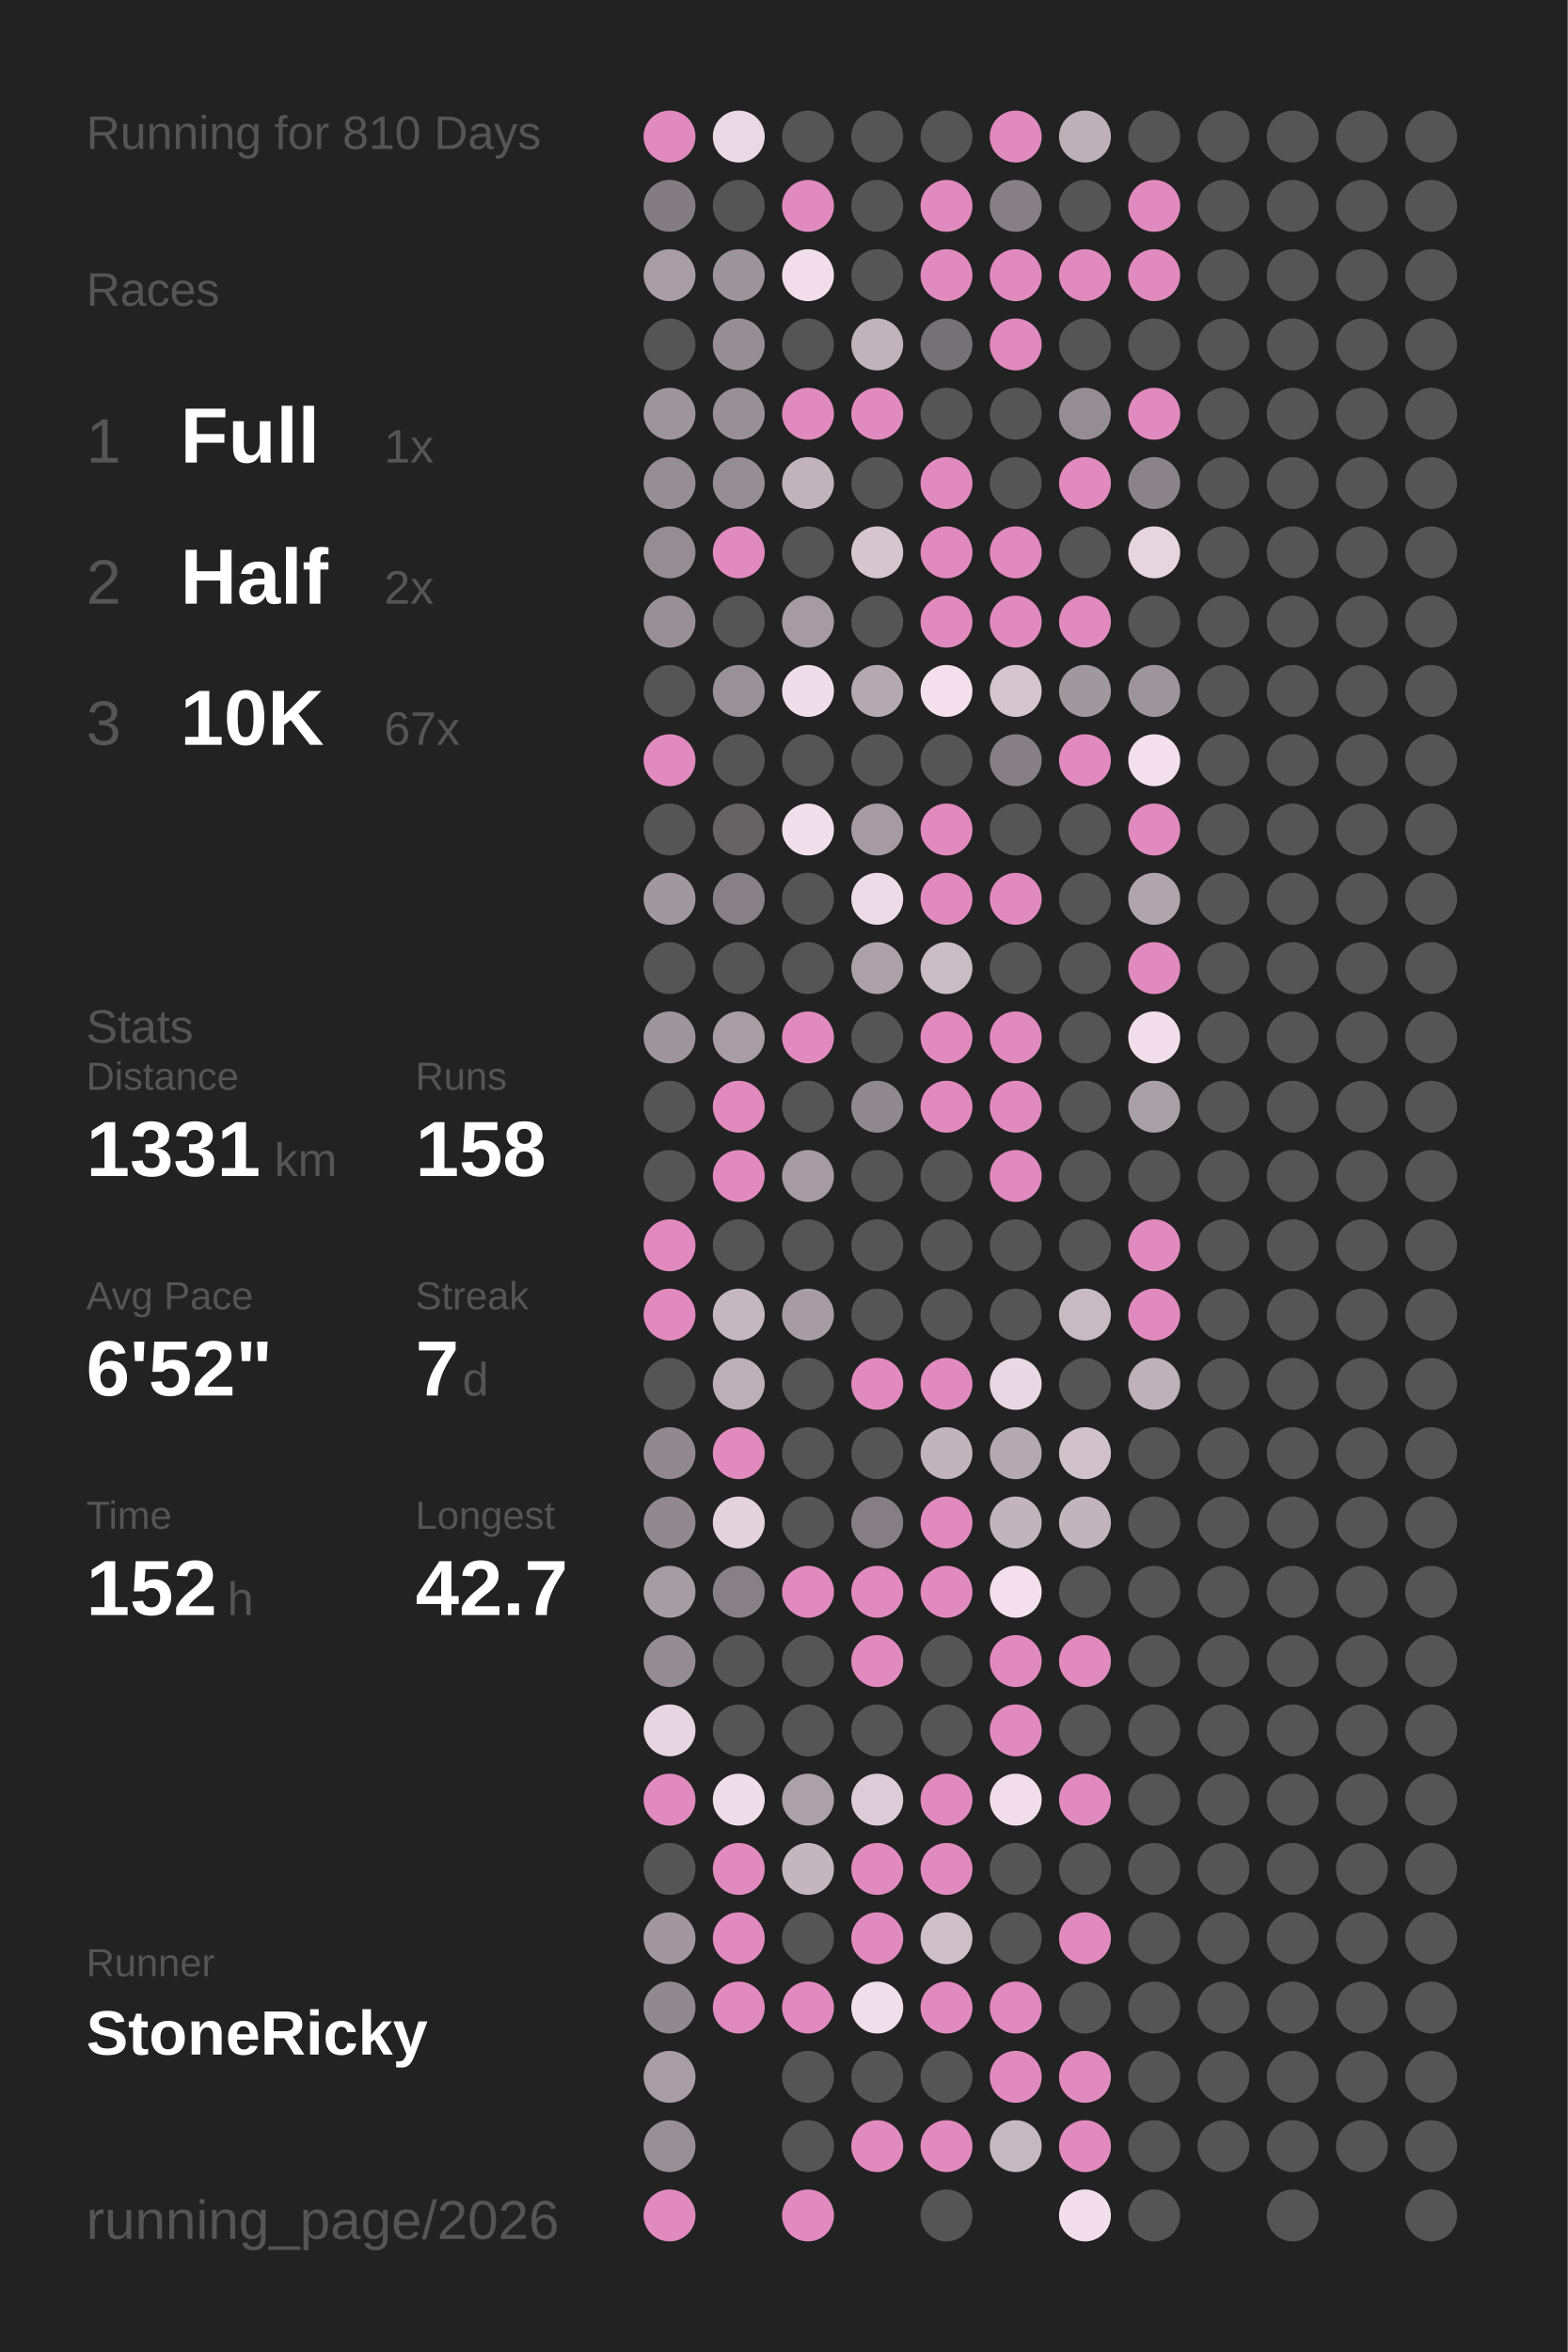
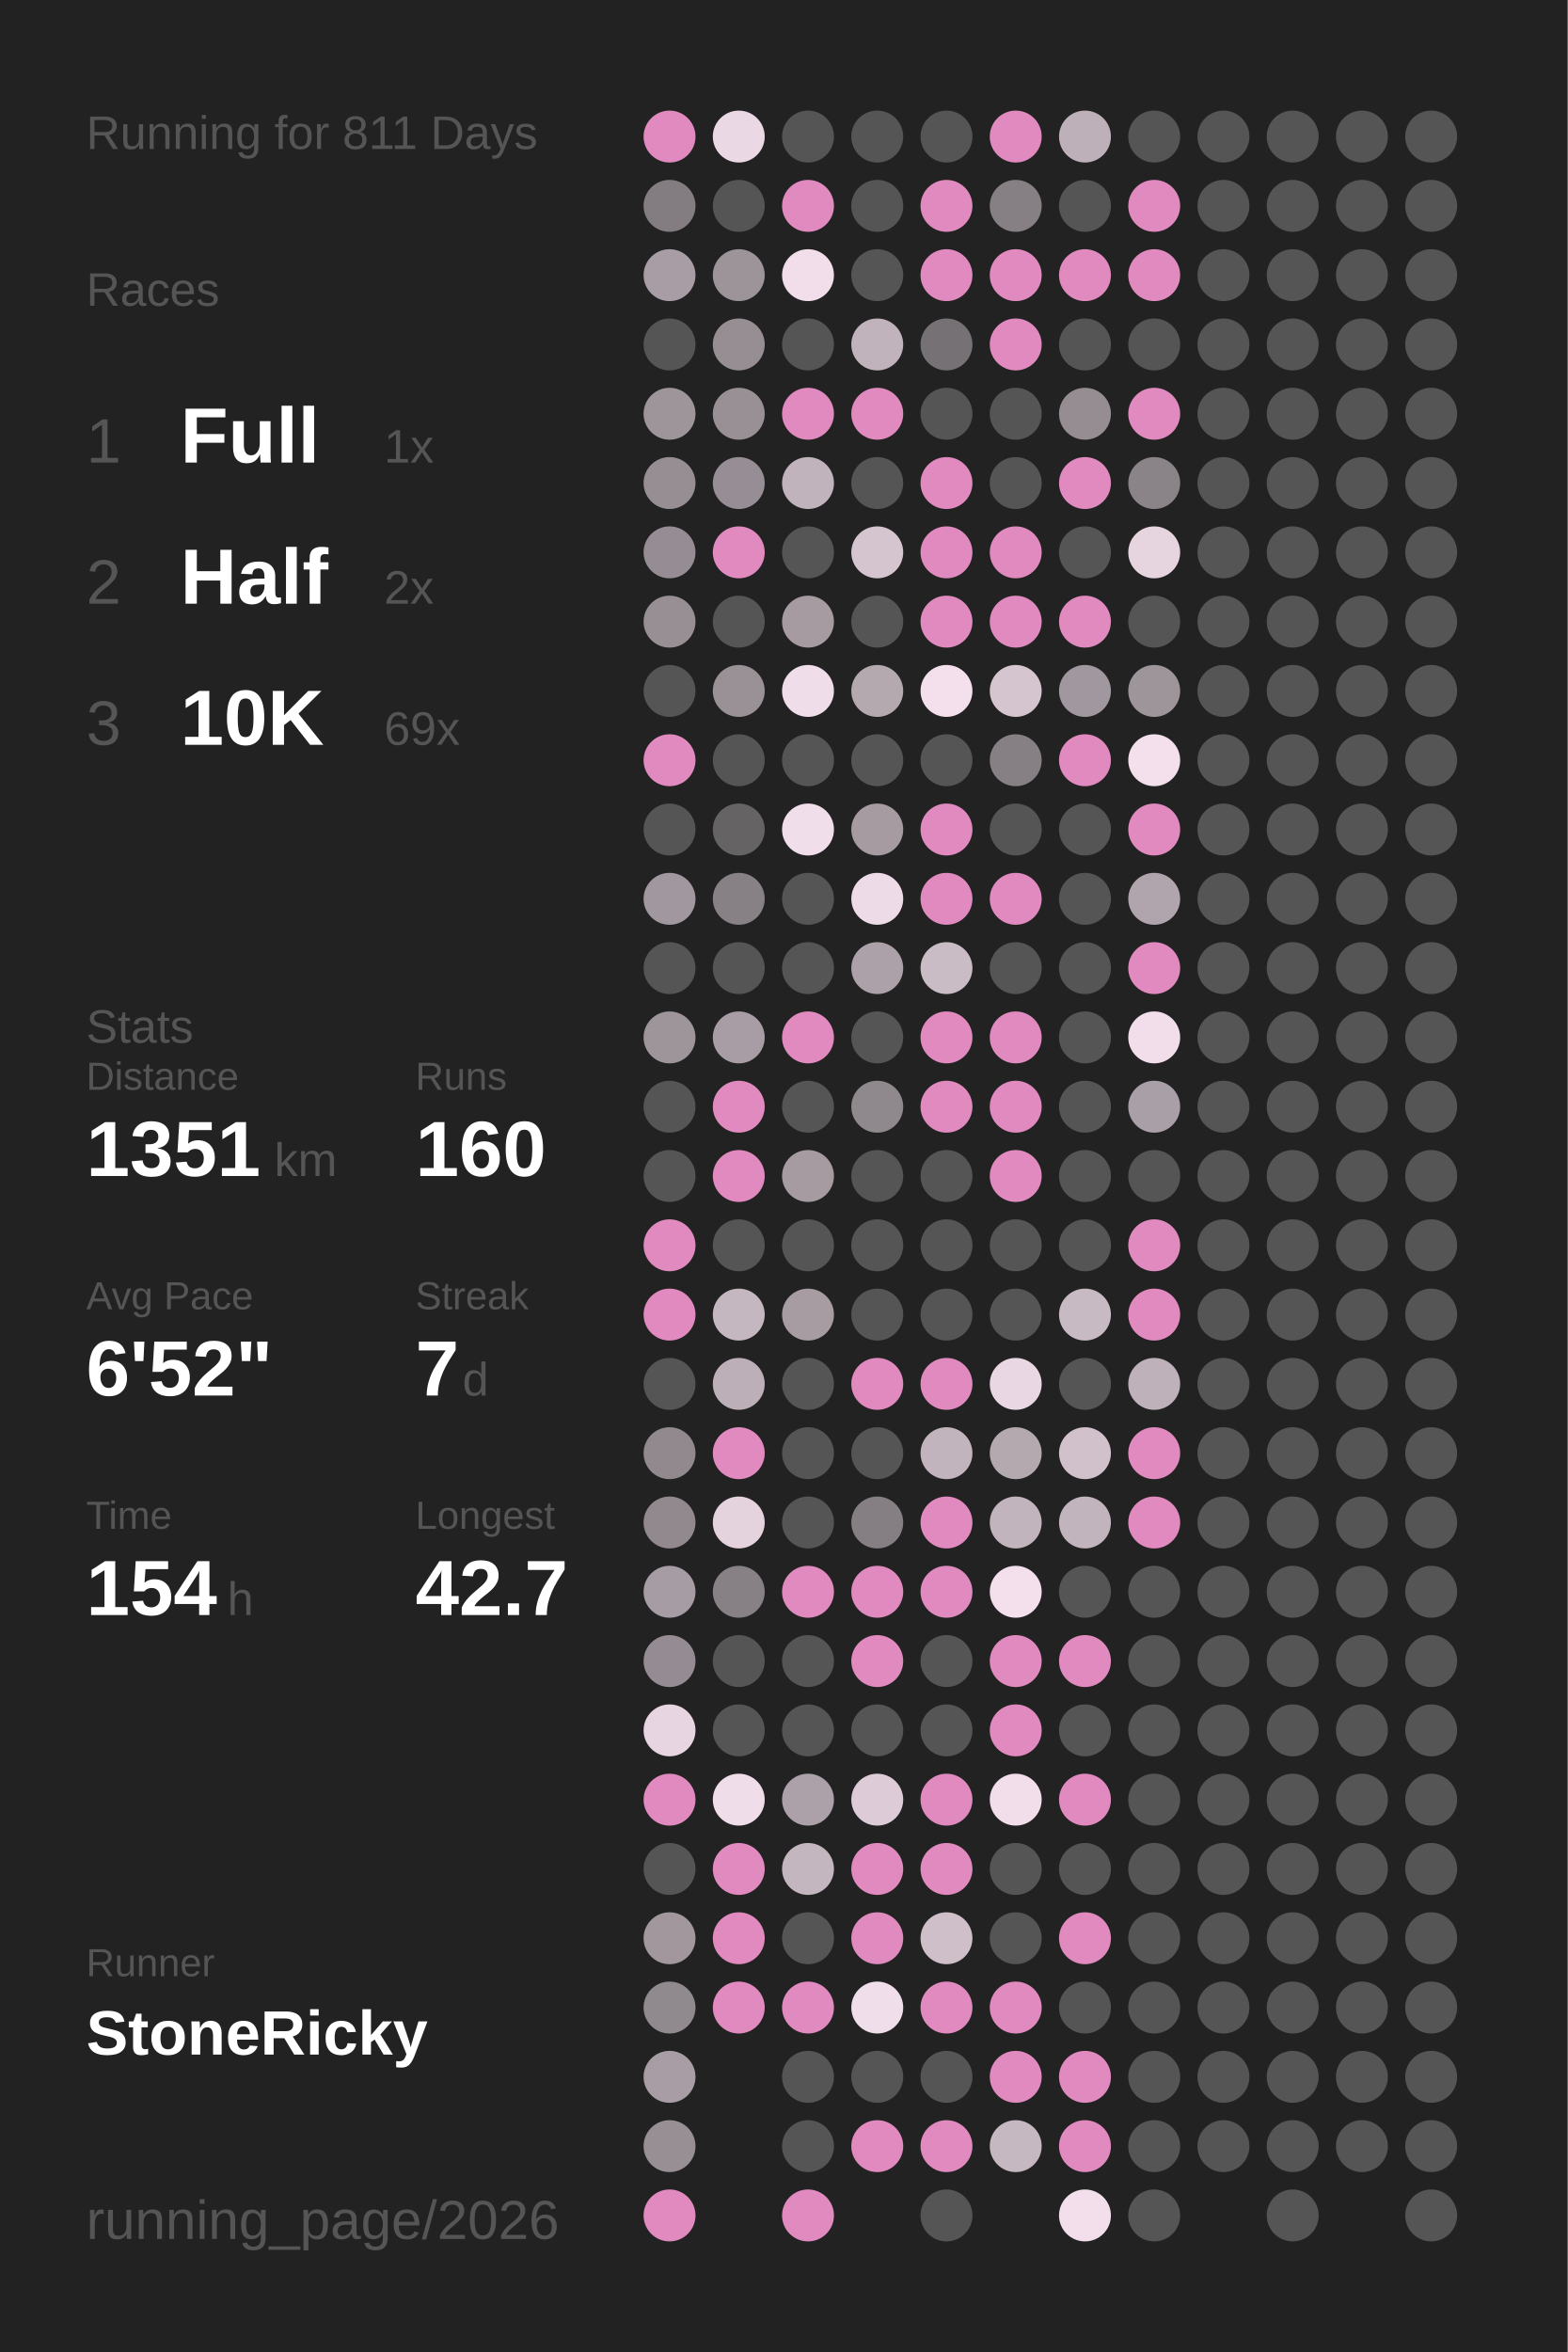
<svg xmlns="http://www.w3.org/2000/svg" baseProfile="full" height="300mm" version="1.1" viewBox="0,0,200,300" width="200mm">
  <defs />
  <rect fill="#222222" height="300" width="200" x="0" y="0" />
-   <text fill="#555555" style="font-size:6px; font-family:Arial;" x="11" y="19">Running for 810 Days</text>
+   <text fill="#555555" style="font-size:6px; font-family:Arial;" x="11" y="19">Running for 811 Days</text>
  <text fill="#555555" style="font-size:6px; font-family:Arial;" x="11" y="39">Races</text>
  <text fill="#555555" style="font-size:8px; font-family:Arial;" x="11" y="59">1</text>
  <text fill="#FFFFFF" style="font-size:10px; font-family:Arial; font-weight:bold;" x="23" y="59">Full</text>
  <text fill="#555555" style="font-size:6px; font-family:Arial;" x="49" y="59">1x</text>
  <text fill="#555555" style="font-size:8px; font-family:Arial;" x="11" y="77">2</text>
  <text fill="#FFFFFF" style="font-size:10px; font-family:Arial; font-weight:bold;" x="23" y="77">Half</text>
  <text fill="#555555" style="font-size:6px; font-family:Arial;" x="49" y="77">2x</text>
  <text fill="#555555" style="font-size:8px; font-family:Arial;" x="11" y="95">3</text>
  <text fill="#FFFFFF" style="font-size:10px; font-family:Arial; font-weight:bold;" x="23" y="95">10K</text>
-   <text fill="#555555" style="font-size:6px; font-family:Arial;" x="49" y="95">67x</text>
+   <text fill="#555555" style="font-size:6px; font-family:Arial;" x="49" y="95">69x</text>
  <text fill="#555555" style="font-size:6px; font-family:Arial;" x="11" y="133">Stats</text>
  <text fill="#555555" style="font-size:5px; font-family:Arial;" x="11" y="139">Distance</text>
-   <text fill="#FFFFFF" style="font-size:10px; font-family:Arial; font-weight:bold;" x="11" y="150">1331</text>
+   <text fill="#FFFFFF" style="font-size:10px; font-family:Arial; font-weight:bold;" x="11" y="150">1351</text>
  <text fill="#555555" style="font-size:6px; font-family:Arial;" x="35" y="150">km</text>
  <text fill="#555555" style="font-size:5px; font-family:Arial;" x="53" y="139">Runs</text>
-   <text fill="#FFFFFF" style="font-size:10px; font-family:Arial; font-weight:bold;" x="53" y="150">158</text>
+   <text fill="#FFFFFF" style="font-size:10px; font-family:Arial; font-weight:bold;" x="53" y="150">160</text>
  <text fill="#555555" style="font-size:5px; font-family:Arial;" x="11" y="167">Avg Pace</text>
  <text fill="#FFFFFF" style="font-size:10px; font-family:Arial; font-weight:bold;" x="11" y="178">6'52"</text>
  <text fill="#555555" style="font-size:5px; font-family:Arial;" x="53" y="167">Streak</text>
  <text fill="#FFFFFF" style="font-size:10px; font-family:Arial; font-weight:bold;" x="53" y="178">7</text>
  <text fill="#555555" style="font-size:6px; font-family:Arial;" x="59" y="178">d</text>
  <text fill="#555555" style="font-size:5px; font-family:Arial;" x="11" y="195">Time</text>
-   <text fill="#FFFFFF" style="font-size:10px; font-family:Arial; font-weight:bold;" x="11" y="206">152</text>
+   <text fill="#FFFFFF" style="font-size:10px; font-family:Arial; font-weight:bold;" x="11" y="206">154</text>
  <text fill="#555555" style="font-size:6px; font-family:Arial;" x="29" y="206">h</text>
  <text fill="#555555" style="font-size:5px; font-family:Arial;" x="53" y="195">Longest</text>
  <text fill="#FFFFFF" style="font-size:10px; font-family:Arial; font-weight:bold;" x="53" y="206">42.7</text>
  <text fill="#555555" style="font-size:5px; font-family:Arial;" x="11" y="252.065">Runner</text>
  <text fill="#FFFFFF" style="font-size:8px; font-family:Arial; font-weight:bold;" x="11" y="262.065">StoneRicky</text>
  <text fill="#555555" style="font-size:7px; font-family:Arial;" x="11" y="285.581">running_page/2026</text>
  <circle cx="85.417" cy="17.419" fill="#E18ABF" r="3.312" />
  <circle cx="85.417" cy="26.258" fill="#837d81" r="3.312" />
  <circle cx="85.417" cy="35.097" fill="#a89da4" r="3.312" />
  <circle cx="85.417" cy="43.935" fill="#555555" r="3.312" />
  <circle cx="85.417" cy="52.774" fill="#9e959b" r="3.312" />
  <circle cx="85.417" cy="61.613" fill="#968e93" r="3.312" />
  <circle cx="85.417" cy="70.452" fill="#958d93" r="3.312" />
  <circle cx="85.417" cy="79.29" fill="#978f94" r="3.312" />
  <circle cx="85.417" cy="88.129" fill="#555555" r="3.312" />
  <circle cx="85.417" cy="96.968" fill="#E18ABF" r="3.312" />
  <circle cx="85.417" cy="105.806" fill="#555555" r="3.312" />
  <circle cx="85.417" cy="114.645" fill="#a1979e" r="3.312" />
  <circle cx="85.417" cy="123.484" fill="#555555" r="3.312" />
  <circle cx="85.417" cy="132.323" fill="#9e959b" r="3.312" />
  <circle cx="85.417" cy="141.161" fill="#555555" r="3.312" />
  <circle cx="85.417" cy="150" fill="#555555" r="3.312" />
  <circle cx="85.417" cy="158.839" fill="#E18ABF" r="3.312" />
  <circle cx="85.417" cy="167.677" fill="#E18ABF" r="3.312" />
  <circle cx="85.417" cy="176.516" fill="#555555" r="3.312" />
  <circle cx="85.417" cy="185.355" fill="#91898e" r="3.312" />
  <circle cx="85.417" cy="194.194" fill="#91898e" r="3.312" />
  <circle cx="85.417" cy="203.032" fill="#a69ca3" r="3.312" />
  <circle cx="85.417" cy="211.871" fill="#948c92" r="3.312" />
  <circle cx="85.417" cy="220.71" fill="#e7d5e1" r="3.312" />
  <circle cx="85.417" cy="229.548" fill="#E18ABF" r="3.312" />
  <circle cx="85.417" cy="238.387" fill="#555555" r="3.312" />
  <circle cx="85.417" cy="247.226" fill="#a1979d" r="3.312" />
  <circle cx="85.417" cy="256.065" fill="#90898e" r="3.312" />
  <circle cx="85.417" cy="264.903" fill="#a89da4" r="3.312" />
  <circle cx="85.417" cy="273.742" fill="#988f95" r="3.312" />
  <circle cx="85.417" cy="282.581" fill="#E18ABF" r="3.312" />
  <circle cx="94.25" cy="17.419" fill="#ebd8e5" r="3.312" />
  <circle cx="94.25" cy="26.258" fill="#555555" r="3.312" />
  <circle cx="94.25" cy="35.097" fill="#9d949a" r="3.312" />
  <circle cx="94.25" cy="43.935" fill="#978e94" r="3.312" />
  <circle cx="94.25" cy="52.774" fill="#999096" r="3.312" />
  <circle cx="94.25" cy="61.613" fill="#968e94" r="3.312" />
  <circle cx="94.25" cy="70.452" fill="#E18ABF" r="3.312" />
  <circle cx="94.25" cy="79.29" fill="#555555" r="3.312" />
  <circle cx="94.25" cy="88.129" fill="#9a9197" r="3.312" />
  <circle cx="94.25" cy="96.968" fill="#555555" r="3.312" />
  <circle cx="94.25" cy="105.806" fill="#656364" r="3.312" />
  <circle cx="94.25" cy="114.645" fill="#878085" r="3.312" />
  <circle cx="94.25" cy="123.484" fill="#555555" r="3.312" />
  <circle cx="94.25" cy="132.323" fill="#a89da4" r="3.312" />
  <circle cx="94.25" cy="141.161" fill="#E18ABF" r="3.312" />
  <circle cx="94.25" cy="150" fill="#E18ABF" r="3.312" />
  <circle cx="94.25" cy="158.839" fill="#555555" r="3.312" />
  <circle cx="94.25" cy="167.677" fill="#c5b7c0" r="3.312" />
  <circle cx="94.25" cy="176.516" fill="#bcafb8" r="3.312" />
  <circle cx="94.25" cy="185.355" fill="#E18ABF" r="3.312" />
  <circle cx="94.25" cy="194.194" fill="#e4d2dd" r="3.312" />
  <circle cx="94.25" cy="203.032" fill="#878085" r="3.312" />
  <circle cx="94.25" cy="211.871" fill="#555555" r="3.312" />
  <circle cx="94.25" cy="220.71" fill="#555555" r="3.312" />
  <circle cx="94.25" cy="229.548" fill="#f0ddea" r="3.312" />
  <circle cx="94.25" cy="238.387" fill="#E18ABF" r="3.312" />
  <circle cx="94.25" cy="247.226" fill="#E18ABF" r="3.312" />
  <circle cx="94.25" cy="256.065" fill="#E18ABF" r="3.312" />
  <circle cx="103.083" cy="17.419" fill="#555555" r="3.312" />
  <circle cx="103.083" cy="26.258" fill="#E18ABF" r="3.312" />
  <circle cx="103.083" cy="35.097" fill="#f1deea" r="3.312" />
  <circle cx="103.083" cy="43.935" fill="#555555" r="3.312" />
  <circle cx="103.083" cy="52.774" fill="#E18ABF" r="3.312" />
  <circle cx="103.083" cy="61.613" fill="#c1b3bc" r="3.312" />
  <circle cx="103.083" cy="70.452" fill="#555555" r="3.312" />
  <circle cx="103.083" cy="79.29" fill="#a59ba1" r="3.312" />
  <circle cx="103.083" cy="88.129" fill="#f0ddea" r="3.312" />
  <circle cx="103.083" cy="96.968" fill="#555555" r="3.312" />
  <circle cx="103.083" cy="105.806" fill="#f1deeb" r="3.312" />
  <circle cx="103.083" cy="114.645" fill="#555555" r="3.312" />
  <circle cx="103.083" cy="123.484" fill="#555555" r="3.312" />
  <circle cx="103.083" cy="132.323" fill="#E18ABF" r="3.312" />
  <circle cx="103.083" cy="141.161" fill="#555555" r="3.312" />
  <circle cx="103.083" cy="150" fill="#a59ba1" r="3.312" />
  <circle cx="103.083" cy="158.839" fill="#555555" r="3.312" />
  <circle cx="103.083" cy="167.677" fill="#a69ca2" r="3.312" />
  <circle cx="103.083" cy="176.516" fill="#555555" r="3.312" />
  <circle cx="103.083" cy="185.355" fill="#555555" r="3.312" />
  <circle cx="103.083" cy="194.194" fill="#555555" r="3.312" />
  <circle cx="103.083" cy="203.032" fill="#E18ABF" r="3.312" />
  <circle cx="103.083" cy="211.871" fill="#555555" r="3.312" />
  <circle cx="103.083" cy="220.71" fill="#555555" r="3.312" />
  <circle cx="103.083" cy="229.548" fill="#aca1a8" r="3.312" />
  <circle cx="103.083" cy="238.387" fill="#c4b6bf" r="3.312" />
  <circle cx="103.083" cy="247.226" fill="#555555" r="3.312" />
  <circle cx="103.083" cy="256.065" fill="#E18ABF" r="3.312" />
  <circle cx="103.083" cy="264.903" fill="#555555" r="3.312" />
  <circle cx="103.083" cy="273.742" fill="#555555" r="3.312" />
  <circle cx="103.083" cy="282.581" fill="#E18ABF" r="3.312" />
  <circle cx="111.917" cy="17.419" fill="#555555" r="3.312" />
  <circle cx="111.917" cy="26.258" fill="#555555" r="3.312" />
  <circle cx="111.917" cy="35.097" fill="#555555" r="3.312" />
  <circle cx="111.917" cy="43.935" fill="#c1b3bc" r="3.312" />
  <circle cx="111.917" cy="52.774" fill="#E18ABF" r="3.312" />
  <circle cx="111.917" cy="61.613" fill="#555555" r="3.312" />
  <circle cx="111.917" cy="70.452" fill="#d5c5cf" r="3.312" />
  <circle cx="111.917" cy="79.29" fill="#555555" r="3.312" />
  <circle cx="111.917" cy="88.129" fill="#b5a9b0" r="3.312" />
  <circle cx="111.917" cy="96.968" fill="#555555" r="3.312" />
  <circle cx="111.917" cy="105.806" fill="#a59ba1" r="3.312" />
  <circle cx="111.917" cy="114.645" fill="#eedbe8" r="3.312" />
  <circle cx="111.917" cy="123.484" fill="#aca1a8" r="3.312" />
  <circle cx="111.917" cy="132.323" fill="#555555" r="3.312" />
  <circle cx="111.917" cy="141.161" fill="#8f888d" r="3.312" />
  <circle cx="111.917" cy="150" fill="#555555" r="3.312" />
  <circle cx="111.917" cy="158.839" fill="#555555" r="3.312" />
  <circle cx="111.917" cy="167.677" fill="#555555" r="3.312" />
  <circle cx="111.917" cy="176.516" fill="#E18ABF" r="3.312" />
  <circle cx="111.917" cy="185.355" fill="#555555" r="3.312" />
  <circle cx="111.917" cy="194.194" fill="#857f83" r="3.312" />
  <circle cx="111.917" cy="203.032" fill="#E18ABF" r="3.312" />
  <circle cx="111.917" cy="211.871" fill="#E18ABF" r="3.312" />
  <circle cx="111.917" cy="220.71" fill="#555555" r="3.312" />
  <circle cx="111.917" cy="229.548" fill="#ddccd7" r="3.312" />
  <circle cx="111.917" cy="238.387" fill="#E18ABF" r="3.312" />
  <circle cx="111.917" cy="247.226" fill="#E18ABF" r="3.312" />
  <circle cx="111.917" cy="256.065" fill="#f1deeb" r="3.312" />
  <circle cx="111.917" cy="264.903" fill="#555555" r="3.312" />
  <circle cx="111.917" cy="273.742" fill="#E18ABF" r="3.312" />
  <circle cx="120.75" cy="17.419" fill="#555555" r="3.312" />
  <circle cx="120.75" cy="26.258" fill="#E18ABF" r="3.312" />
  <circle cx="120.75" cy="35.097" fill="#E18ABF" r="3.312" />
  <circle cx="120.75" cy="43.935" fill="#767174" r="3.312" />
  <circle cx="120.75" cy="52.774" fill="#555555" r="3.312" />
  <circle cx="120.75" cy="61.613" fill="#E18ABF" r="3.312" />
  <circle cx="120.75" cy="70.452" fill="#E18ABF" r="3.312" />
  <circle cx="120.75" cy="79.29" fill="#E18ABF" r="3.312" />
  <circle cx="120.75" cy="88.129" fill="#f4e0ed" r="3.312" />
  <circle cx="120.75" cy="96.968" fill="#555555" r="3.312" />
  <circle cx="120.75" cy="105.806" fill="#E18ABF" r="3.312" />
  <circle cx="120.75" cy="114.645" fill="#E18ABF" r="3.312" />
  <circle cx="120.75" cy="123.484" fill="#cabcc5" r="3.312" />
  <circle cx="120.75" cy="132.323" fill="#E18ABF" r="3.312" />
  <circle cx="120.75" cy="141.161" fill="#E18ABF" r="3.312" />
  <circle cx="120.75" cy="150" fill="#555555" r="3.312" />
  <circle cx="120.75" cy="158.839" fill="#555555" r="3.312" />
  <circle cx="120.75" cy="167.677" fill="#555555" r="3.312" />
  <circle cx="120.75" cy="176.516" fill="#E18ABF" r="3.312" />
  <circle cx="120.75" cy="185.355" fill="#c2b4bd" r="3.312" />
  <circle cx="120.75" cy="194.194" fill="#E18ABF" r="3.312" />
  <circle cx="120.75" cy="203.032" fill="#E18ABF" r="3.312" />
  <circle cx="120.75" cy="211.871" fill="#555555" r="3.312" />
  <circle cx="120.75" cy="220.71" fill="#555555" r="3.312" />
  <circle cx="120.75" cy="229.548" fill="#E18ABF" r="3.312" />
  <circle cx="120.75" cy="238.387" fill="#E18ABF" r="3.312" />
  <circle cx="120.75" cy="247.226" fill="#cfbfc9" r="3.312" />
  <circle cx="120.75" cy="256.065" fill="#E18ABF" r="3.312" />
  <circle cx="120.75" cy="264.903" fill="#555555" r="3.312" />
  <circle cx="120.75" cy="273.742" fill="#E18ABF" r="3.312" />
  <circle cx="120.75" cy="282.581" fill="#555555" r="3.312" />
  <circle cx="129.583" cy="17.419" fill="#E18ABF" r="3.312" />
  <circle cx="129.583" cy="26.258" fill="#868084" r="3.312" />
  <circle cx="129.583" cy="35.097" fill="#E18ABF" r="3.312" />
  <circle cx="129.583" cy="43.935" fill="#E18ABF" r="3.312" />
  <circle cx="129.583" cy="52.774" fill="#555555" r="3.312" />
  <circle cx="129.583" cy="61.613" fill="#555555" r="3.312" />
  <circle cx="129.583" cy="70.452" fill="#E18ABF" r="3.312" />
  <circle cx="129.583" cy="79.29" fill="#E18ABF" r="3.312" />
  <circle cx="129.583" cy="88.129" fill="#d5c5cf" r="3.312" />
  <circle cx="129.583" cy="96.968" fill="#868084" r="3.312" />
  <circle cx="129.583" cy="105.806" fill="#555555" r="3.312" />
  <circle cx="129.583" cy="114.645" fill="#E18ABF" r="3.312" />
  <circle cx="129.583" cy="123.484" fill="#555555" r="3.312" />
  <circle cx="129.583" cy="132.323" fill="#E18ABF" r="3.312" />
  <circle cx="129.583" cy="141.161" fill="#E18ABF" r="3.312" />
  <circle cx="129.583" cy="150" fill="#E18ABF" r="3.312" />
  <circle cx="129.583" cy="158.839" fill="#555555" r="3.312" />
  <circle cx="129.583" cy="167.677" fill="#555555" r="3.312" />
  <circle cx="129.583" cy="176.516" fill="#e9d7e3" r="3.312" />
  <circle cx="129.583" cy="185.355" fill="#b5a9b0" r="3.312" />
  <circle cx="129.583" cy="194.194" fill="#c1b4bd" r="3.312" />
  <circle cx="129.583" cy="203.032" fill="#f4e0ed" r="3.312" />
  <circle cx="129.583" cy="211.871" fill="#E18ABF" r="3.312" />
  <circle cx="129.583" cy="220.71" fill="#E18ABF" r="3.312" />
  <circle cx="129.583" cy="229.548" fill="#f2deeb" r="3.312" />
  <circle cx="129.583" cy="238.387" fill="#555555" r="3.312" />
  <circle cx="129.583" cy="247.226" fill="#555555" r="3.312" />
  <circle cx="129.583" cy="256.065" fill="#E18ABF" r="3.312" />
  <circle cx="129.583" cy="264.903" fill="#E18ABF" r="3.312" />
  <circle cx="129.583" cy="273.742" fill="#c6b8c1" r="3.312" />
  <circle cx="138.417" cy="17.419" fill="#bdb0b9" r="3.312" />
  <circle cx="138.417" cy="26.258" fill="#555555" r="3.312" />
  <circle cx="138.417" cy="35.097" fill="#E18ABF" r="3.312" />
  <circle cx="138.417" cy="43.935" fill="#555555" r="3.312" />
  <circle cx="138.417" cy="52.774" fill="#958d92" r="3.312" />
  <circle cx="138.417" cy="61.613" fill="#E18ABF" r="3.312" />
  <circle cx="138.417" cy="70.452" fill="#555555" r="3.312" />
  <circle cx="138.417" cy="79.29" fill="#E18ABF" r="3.312" />
  <circle cx="138.417" cy="88.129" fill="#a1979e" r="3.312" />
  <circle cx="138.417" cy="96.968" fill="#E18ABF" r="3.312" />
  <circle cx="138.417" cy="105.806" fill="#555555" r="3.312" />
  <circle cx="138.417" cy="114.645" fill="#555555" r="3.312" />
  <circle cx="138.417" cy="123.484" fill="#555555" r="3.312" />
  <circle cx="138.417" cy="132.323" fill="#555555" r="3.312" />
  <circle cx="138.417" cy="141.161" fill="#555555" r="3.312" />
  <circle cx="138.417" cy="150" fill="#555555" r="3.312" />
  <circle cx="138.417" cy="158.839" fill="#555555" r="3.312" />
  <circle cx="138.417" cy="167.677" fill="#c8bac3" r="3.312" />
  <circle cx="138.417" cy="176.516" fill="#555555" r="3.312" />
  <circle cx="138.417" cy="185.355" fill="#d1c1cb" r="3.312" />
  <circle cx="138.417" cy="194.194" fill="#c2b4bd" r="3.312" />
  <circle cx="138.417" cy="203.032" fill="#555555" r="3.312" />
  <circle cx="138.417" cy="211.871" fill="#E18ABF" r="3.312" />
  <circle cx="138.417" cy="220.71" fill="#555555" r="3.312" />
  <circle cx="138.417" cy="229.548" fill="#E18ABF" r="3.312" />
  <circle cx="138.417" cy="238.387" fill="#555555" r="3.312" />
  <circle cx="138.417" cy="247.226" fill="#E18ABF" r="3.312" />
  <circle cx="138.417" cy="256.065" fill="#555555" r="3.312" />
  <circle cx="138.417" cy="264.903" fill="#E18ABF" r="3.312" />
  <circle cx="138.417" cy="273.742" fill="#E18ABF" r="3.312" />
  <circle cx="138.417" cy="282.581" fill="#f3dfec" r="3.312" />
  <circle cx="147.25" cy="17.419" fill="#555555" r="3.312" />
  <circle cx="147.25" cy="26.258" fill="#E18ABF" r="3.312" />
  <circle cx="147.25" cy="35.097" fill="#E18ABF" r="3.312" />
  <circle cx="147.25" cy="43.935" fill="#555555" r="3.312" />
  <circle cx="147.25" cy="52.774" fill="#E18ABF" r="3.312" />
  <circle cx="147.25" cy="61.613" fill="#8a8388" r="3.312" />
  <circle cx="147.25" cy="70.452" fill="#e6d4df" r="3.312" />
  <circle cx="147.25" cy="79.29" fill="#555555" r="3.312" />
  <circle cx="147.25" cy="88.129" fill="#9e959b" r="3.312" />
  <circle cx="147.25" cy="96.968" fill="#f4e0ed" r="3.312" />
  <circle cx="147.25" cy="105.806" fill="#E18ABF" r="3.312" />
  <circle cx="147.25" cy="114.645" fill="#b0a5ac" r="3.312" />
  <circle cx="147.25" cy="123.484" fill="#E18ABF" r="3.312" />
  <circle cx="147.25" cy="132.323" fill="#f2deeb" r="3.312" />
  <circle cx="147.25" cy="141.161" fill="#a99fa6" r="3.312" />
  <circle cx="147.25" cy="150" fill="#555555" r="3.312" />
  <circle cx="147.25" cy="158.839" fill="#E18ABF" r="3.312" />
  <circle cx="147.25" cy="167.677" fill="#E18ABF" r="3.312" />
  <circle cx="147.25" cy="176.516" fill="#beb1ba" r="3.312" />
-   <circle cx="147.25" cy="185.355" fill="#555555" r="3.312" />
-   <circle cx="147.25" cy="194.194" fill="#555555" r="3.312" />
+   <circle cx="147.25" cy="185.355" fill="#E18ABF" r="3.312" />
+   <circle cx="147.25" cy="194.194" fill="#E18ABF" r="3.312" />
  <circle cx="147.25" cy="203.032" fill="#555555" r="3.312" />
  <circle cx="147.25" cy="211.871" fill="#555555" r="3.312" />
  <circle cx="147.25" cy="220.71" fill="#555555" r="3.312" />
  <circle cx="147.25" cy="229.548" fill="#555555" r="3.312" />
  <circle cx="147.25" cy="238.387" fill="#555555" r="3.312" />
  <circle cx="147.25" cy="247.226" fill="#555555" r="3.312" />
  <circle cx="147.25" cy="256.065" fill="#555555" r="3.312" />
  <circle cx="147.25" cy="264.903" fill="#555555" r="3.312" />
  <circle cx="147.25" cy="273.742" fill="#555555" r="3.312" />
  <circle cx="147.25" cy="282.581" fill="#555555" r="3.312" />
  <circle cx="156.083" cy="17.419" fill="#555555" r="3.312" />
  <circle cx="156.083" cy="26.258" fill="#555555" r="3.312" />
  <circle cx="156.083" cy="35.097" fill="#555555" r="3.312" />
  <circle cx="156.083" cy="43.935" fill="#555555" r="3.312" />
  <circle cx="156.083" cy="52.774" fill="#555555" r="3.312" />
  <circle cx="156.083" cy="61.613" fill="#555555" r="3.312" />
  <circle cx="156.083" cy="70.452" fill="#555555" r="3.312" />
  <circle cx="156.083" cy="79.29" fill="#555555" r="3.312" />
  <circle cx="156.083" cy="88.129" fill="#555555" r="3.312" />
  <circle cx="156.083" cy="96.968" fill="#555555" r="3.312" />
  <circle cx="156.083" cy="105.806" fill="#555555" r="3.312" />
  <circle cx="156.083" cy="114.645" fill="#555555" r="3.312" />
  <circle cx="156.083" cy="123.484" fill="#555555" r="3.312" />
  <circle cx="156.083" cy="132.323" fill="#555555" r="3.312" />
  <circle cx="156.083" cy="141.161" fill="#555555" r="3.312" />
  <circle cx="156.083" cy="150" fill="#555555" r="3.312" />
  <circle cx="156.083" cy="158.839" fill="#555555" r="3.312" />
  <circle cx="156.083" cy="167.677" fill="#555555" r="3.312" />
  <circle cx="156.083" cy="176.516" fill="#555555" r="3.312" />
  <circle cx="156.083" cy="185.355" fill="#555555" r="3.312" />
  <circle cx="156.083" cy="194.194" fill="#555555" r="3.312" />
  <circle cx="156.083" cy="203.032" fill="#555555" r="3.312" />
  <circle cx="156.083" cy="211.871" fill="#555555" r="3.312" />
  <circle cx="156.083" cy="220.71" fill="#555555" r="3.312" />
  <circle cx="156.083" cy="229.548" fill="#555555" r="3.312" />
  <circle cx="156.083" cy="238.387" fill="#555555" r="3.312" />
  <circle cx="156.083" cy="247.226" fill="#555555" r="3.312" />
  <circle cx="156.083" cy="256.065" fill="#555555" r="3.312" />
  <circle cx="156.083" cy="264.903" fill="#555555" r="3.312" />
  <circle cx="156.083" cy="273.742" fill="#555555" r="3.312" />
  <circle cx="164.917" cy="17.419" fill="#555555" r="3.312" />
  <circle cx="164.917" cy="26.258" fill="#555555" r="3.312" />
  <circle cx="164.917" cy="35.097" fill="#555555" r="3.312" />
  <circle cx="164.917" cy="43.935" fill="#555555" r="3.312" />
  <circle cx="164.917" cy="52.774" fill="#555555" r="3.312" />
  <circle cx="164.917" cy="61.613" fill="#555555" r="3.312" />
  <circle cx="164.917" cy="70.452" fill="#555555" r="3.312" />
  <circle cx="164.917" cy="79.29" fill="#555555" r="3.312" />
  <circle cx="164.917" cy="88.129" fill="#555555" r="3.312" />
  <circle cx="164.917" cy="96.968" fill="#555555" r="3.312" />
  <circle cx="164.917" cy="105.806" fill="#555555" r="3.312" />
  <circle cx="164.917" cy="114.645" fill="#555555" r="3.312" />
  <circle cx="164.917" cy="123.484" fill="#555555" r="3.312" />
  <circle cx="164.917" cy="132.323" fill="#555555" r="3.312" />
  <circle cx="164.917" cy="141.161" fill="#555555" r="3.312" />
  <circle cx="164.917" cy="150" fill="#555555" r="3.312" />
  <circle cx="164.917" cy="158.839" fill="#555555" r="3.312" />
  <circle cx="164.917" cy="167.677" fill="#555555" r="3.312" />
  <circle cx="164.917" cy="176.516" fill="#555555" r="3.312" />
  <circle cx="164.917" cy="185.355" fill="#555555" r="3.312" />
  <circle cx="164.917" cy="194.194" fill="#555555" r="3.312" />
  <circle cx="164.917" cy="203.032" fill="#555555" r="3.312" />
  <circle cx="164.917" cy="211.871" fill="#555555" r="3.312" />
  <circle cx="164.917" cy="220.71" fill="#555555" r="3.312" />
  <circle cx="164.917" cy="229.548" fill="#555555" r="3.312" />
  <circle cx="164.917" cy="238.387" fill="#555555" r="3.312" />
  <circle cx="164.917" cy="247.226" fill="#555555" r="3.312" />
  <circle cx="164.917" cy="256.065" fill="#555555" r="3.312" />
  <circle cx="164.917" cy="264.903" fill="#555555" r="3.312" />
  <circle cx="164.917" cy="273.742" fill="#555555" r="3.312" />
  <circle cx="164.917" cy="282.581" fill="#555555" r="3.312" />
  <circle cx="173.75" cy="17.419" fill="#555555" r="3.312" />
  <circle cx="173.75" cy="26.258" fill="#555555" r="3.312" />
  <circle cx="173.75" cy="35.097" fill="#555555" r="3.312" />
  <circle cx="173.75" cy="43.935" fill="#555555" r="3.312" />
  <circle cx="173.75" cy="52.774" fill="#555555" r="3.312" />
  <circle cx="173.75" cy="61.613" fill="#555555" r="3.312" />
  <circle cx="173.75" cy="70.452" fill="#555555" r="3.312" />
  <circle cx="173.75" cy="79.29" fill="#555555" r="3.312" />
  <circle cx="173.75" cy="88.129" fill="#555555" r="3.312" />
  <circle cx="173.75" cy="96.968" fill="#555555" r="3.312" />
  <circle cx="173.75" cy="105.806" fill="#555555" r="3.312" />
  <circle cx="173.75" cy="114.645" fill="#555555" r="3.312" />
  <circle cx="173.75" cy="123.484" fill="#555555" r="3.312" />
  <circle cx="173.75" cy="132.323" fill="#555555" r="3.312" />
  <circle cx="173.75" cy="141.161" fill="#555555" r="3.312" />
  <circle cx="173.75" cy="150" fill="#555555" r="3.312" />
  <circle cx="173.75" cy="158.839" fill="#555555" r="3.312" />
  <circle cx="173.75" cy="167.677" fill="#555555" r="3.312" />
  <circle cx="173.75" cy="176.516" fill="#555555" r="3.312" />
  <circle cx="173.75" cy="185.355" fill="#555555" r="3.312" />
  <circle cx="173.75" cy="194.194" fill="#555555" r="3.312" />
  <circle cx="173.75" cy="203.032" fill="#555555" r="3.312" />
  <circle cx="173.75" cy="211.871" fill="#555555" r="3.312" />
  <circle cx="173.75" cy="220.71" fill="#555555" r="3.312" />
  <circle cx="173.75" cy="229.548" fill="#555555" r="3.312" />
  <circle cx="173.75" cy="238.387" fill="#555555" r="3.312" />
  <circle cx="173.75" cy="247.226" fill="#555555" r="3.312" />
  <circle cx="173.75" cy="256.065" fill="#555555" r="3.312" />
  <circle cx="173.75" cy="264.903" fill="#555555" r="3.312" />
  <circle cx="173.75" cy="273.742" fill="#555555" r="3.312" />
  <circle cx="182.583" cy="17.419" fill="#555555" r="3.312" />
  <circle cx="182.583" cy="26.258" fill="#555555" r="3.312" />
  <circle cx="182.583" cy="35.097" fill="#555555" r="3.312" />
  <circle cx="182.583" cy="43.935" fill="#555555" r="3.312" />
  <circle cx="182.583" cy="52.774" fill="#555555" r="3.312" />
  <circle cx="182.583" cy="61.613" fill="#555555" r="3.312" />
  <circle cx="182.583" cy="70.452" fill="#555555" r="3.312" />
  <circle cx="182.583" cy="79.29" fill="#555555" r="3.312" />
  <circle cx="182.583" cy="88.129" fill="#555555" r="3.312" />
  <circle cx="182.583" cy="96.968" fill="#555555" r="3.312" />
  <circle cx="182.583" cy="105.806" fill="#555555" r="3.312" />
  <circle cx="182.583" cy="114.645" fill="#555555" r="3.312" />
  <circle cx="182.583" cy="123.484" fill="#555555" r="3.312" />
  <circle cx="182.583" cy="132.323" fill="#555555" r="3.312" />
  <circle cx="182.583" cy="141.161" fill="#555555" r="3.312" />
  <circle cx="182.583" cy="150" fill="#555555" r="3.312" />
  <circle cx="182.583" cy="158.839" fill="#555555" r="3.312" />
  <circle cx="182.583" cy="167.677" fill="#555555" r="3.312" />
  <circle cx="182.583" cy="176.516" fill="#555555" r="3.312" />
  <circle cx="182.583" cy="185.355" fill="#555555" r="3.312" />
  <circle cx="182.583" cy="194.194" fill="#555555" r="3.312" />
  <circle cx="182.583" cy="203.032" fill="#555555" r="3.312" />
  <circle cx="182.583" cy="211.871" fill="#555555" r="3.312" />
  <circle cx="182.583" cy="220.71" fill="#555555" r="3.312" />
  <circle cx="182.583" cy="229.548" fill="#555555" r="3.312" />
  <circle cx="182.583" cy="238.387" fill="#555555" r="3.312" />
  <circle cx="182.583" cy="247.226" fill="#555555" r="3.312" />
  <circle cx="182.583" cy="256.065" fill="#555555" r="3.312" />
  <circle cx="182.583" cy="264.903" fill="#555555" r="3.312" />
  <circle cx="182.583" cy="273.742" fill="#555555" r="3.312" />
  <circle cx="182.583" cy="282.581" fill="#555555" r="3.312" />
</svg>
